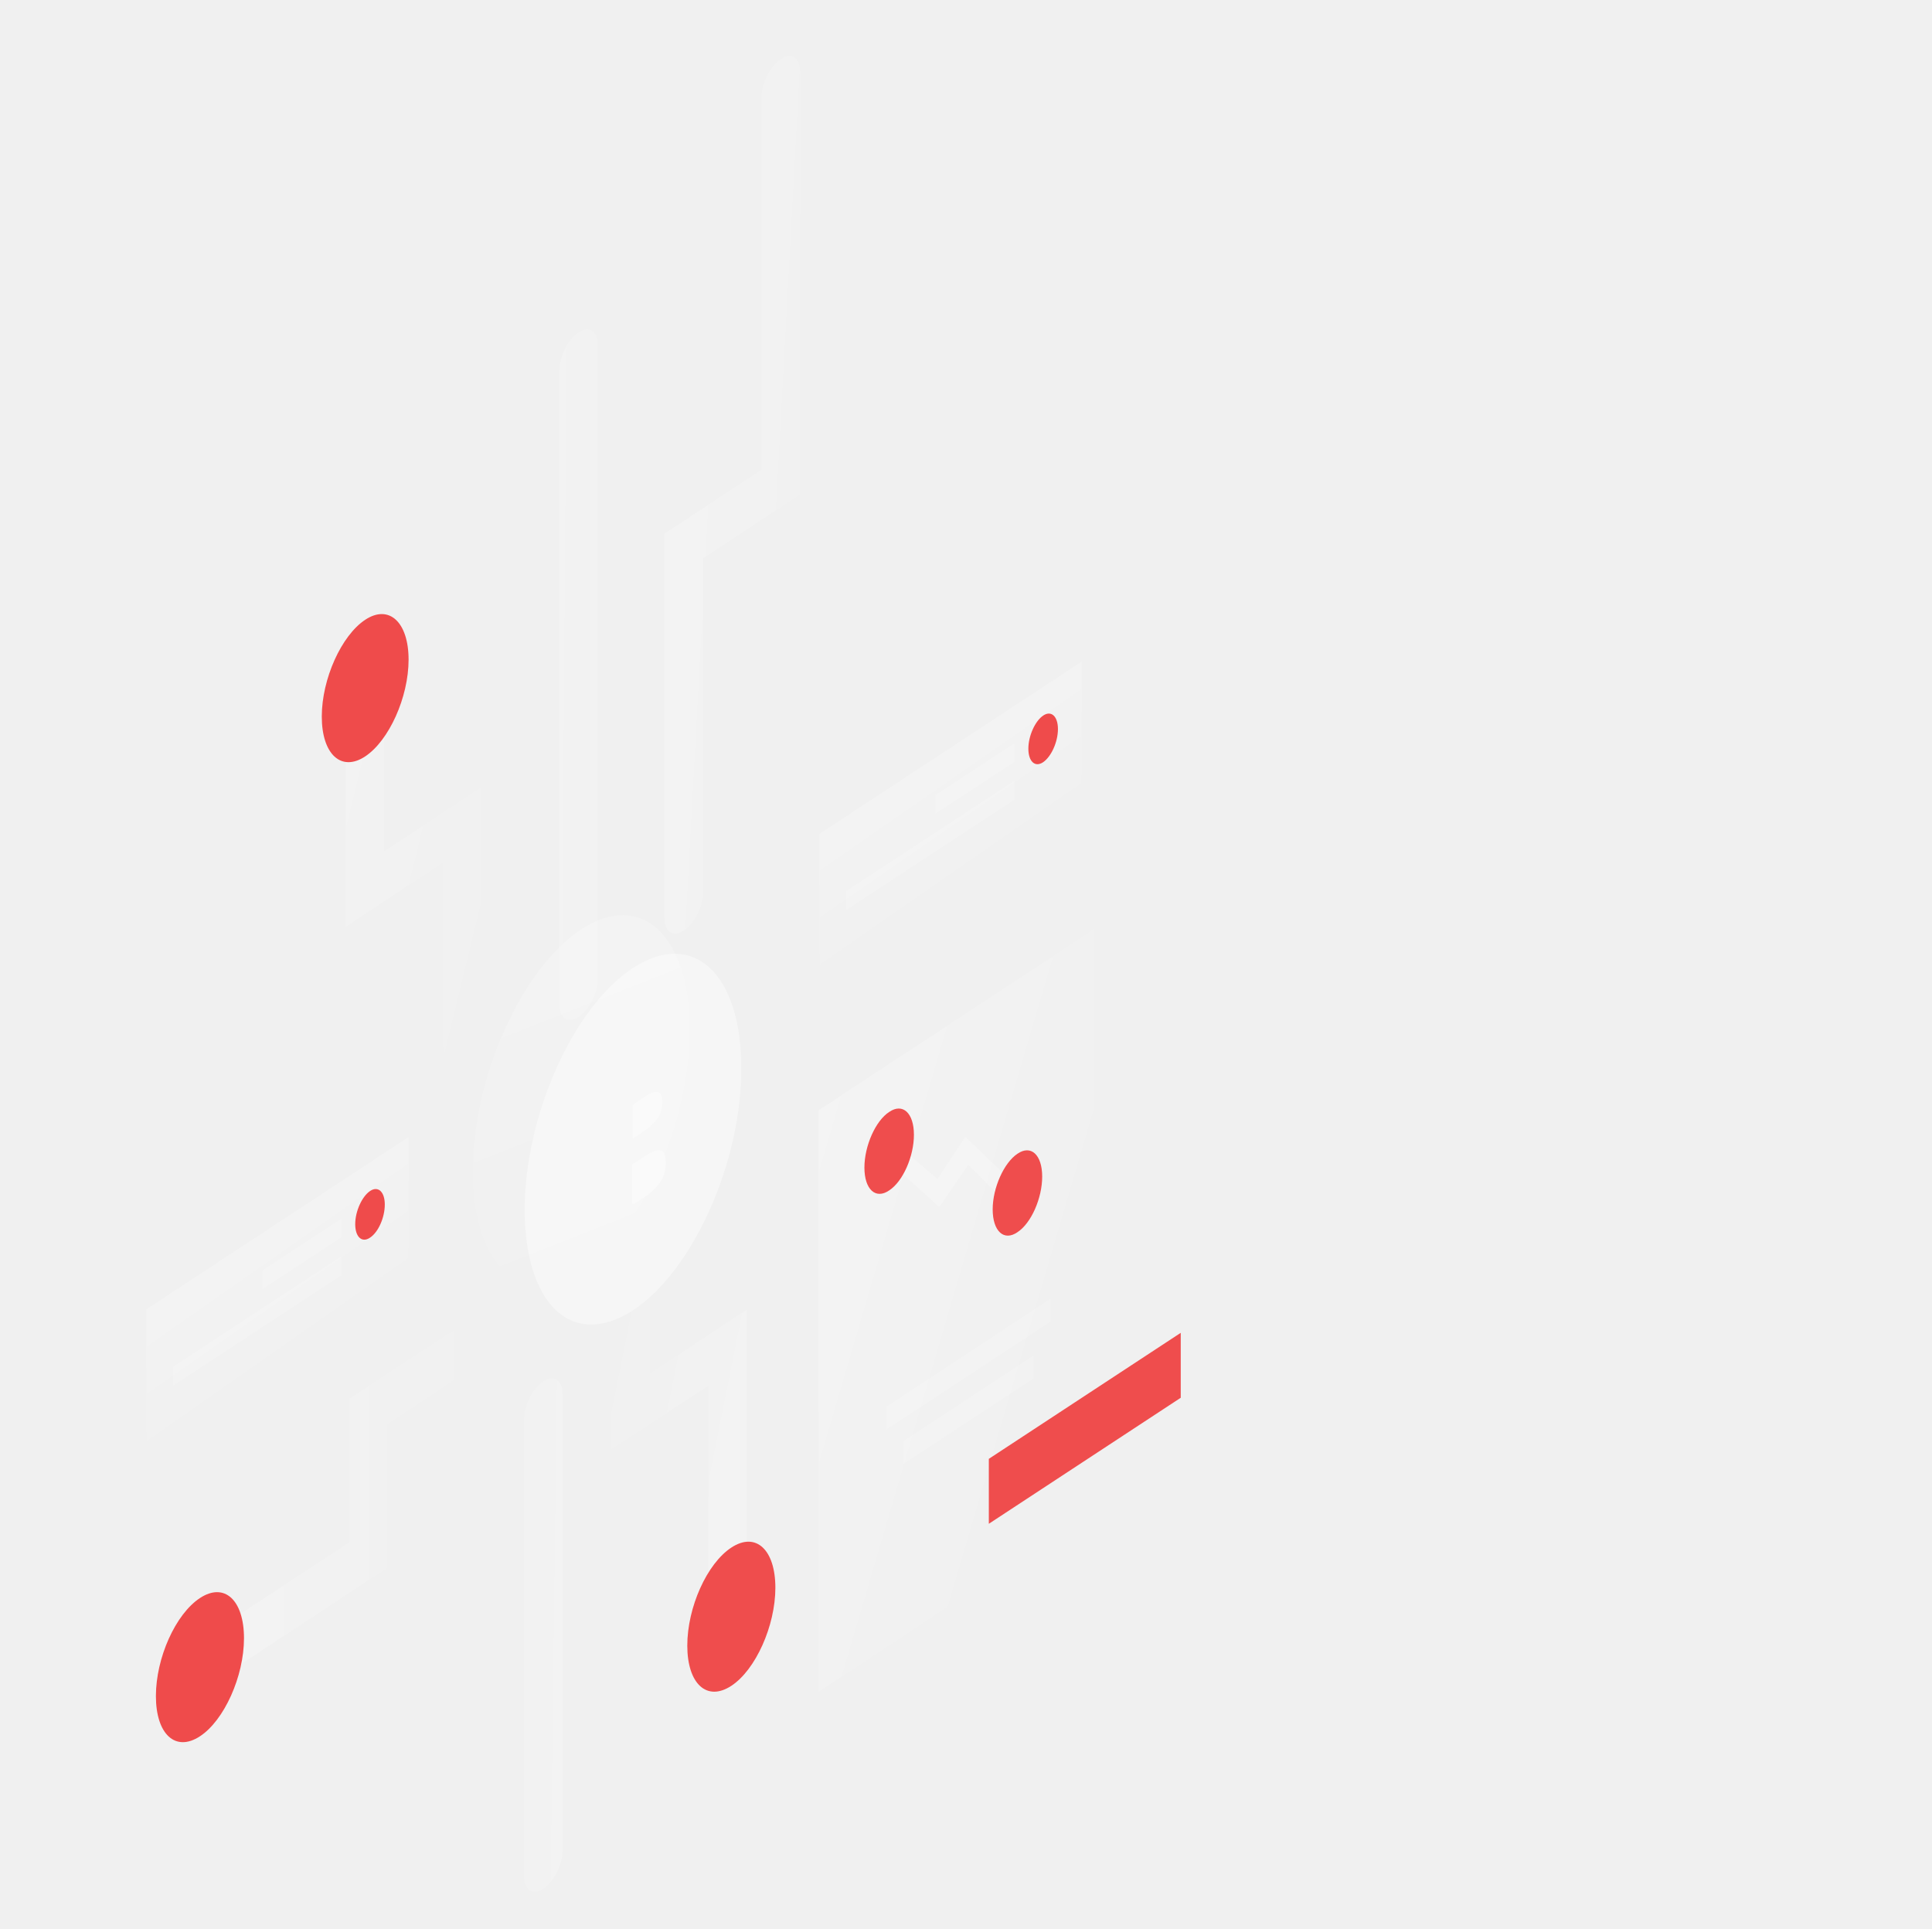
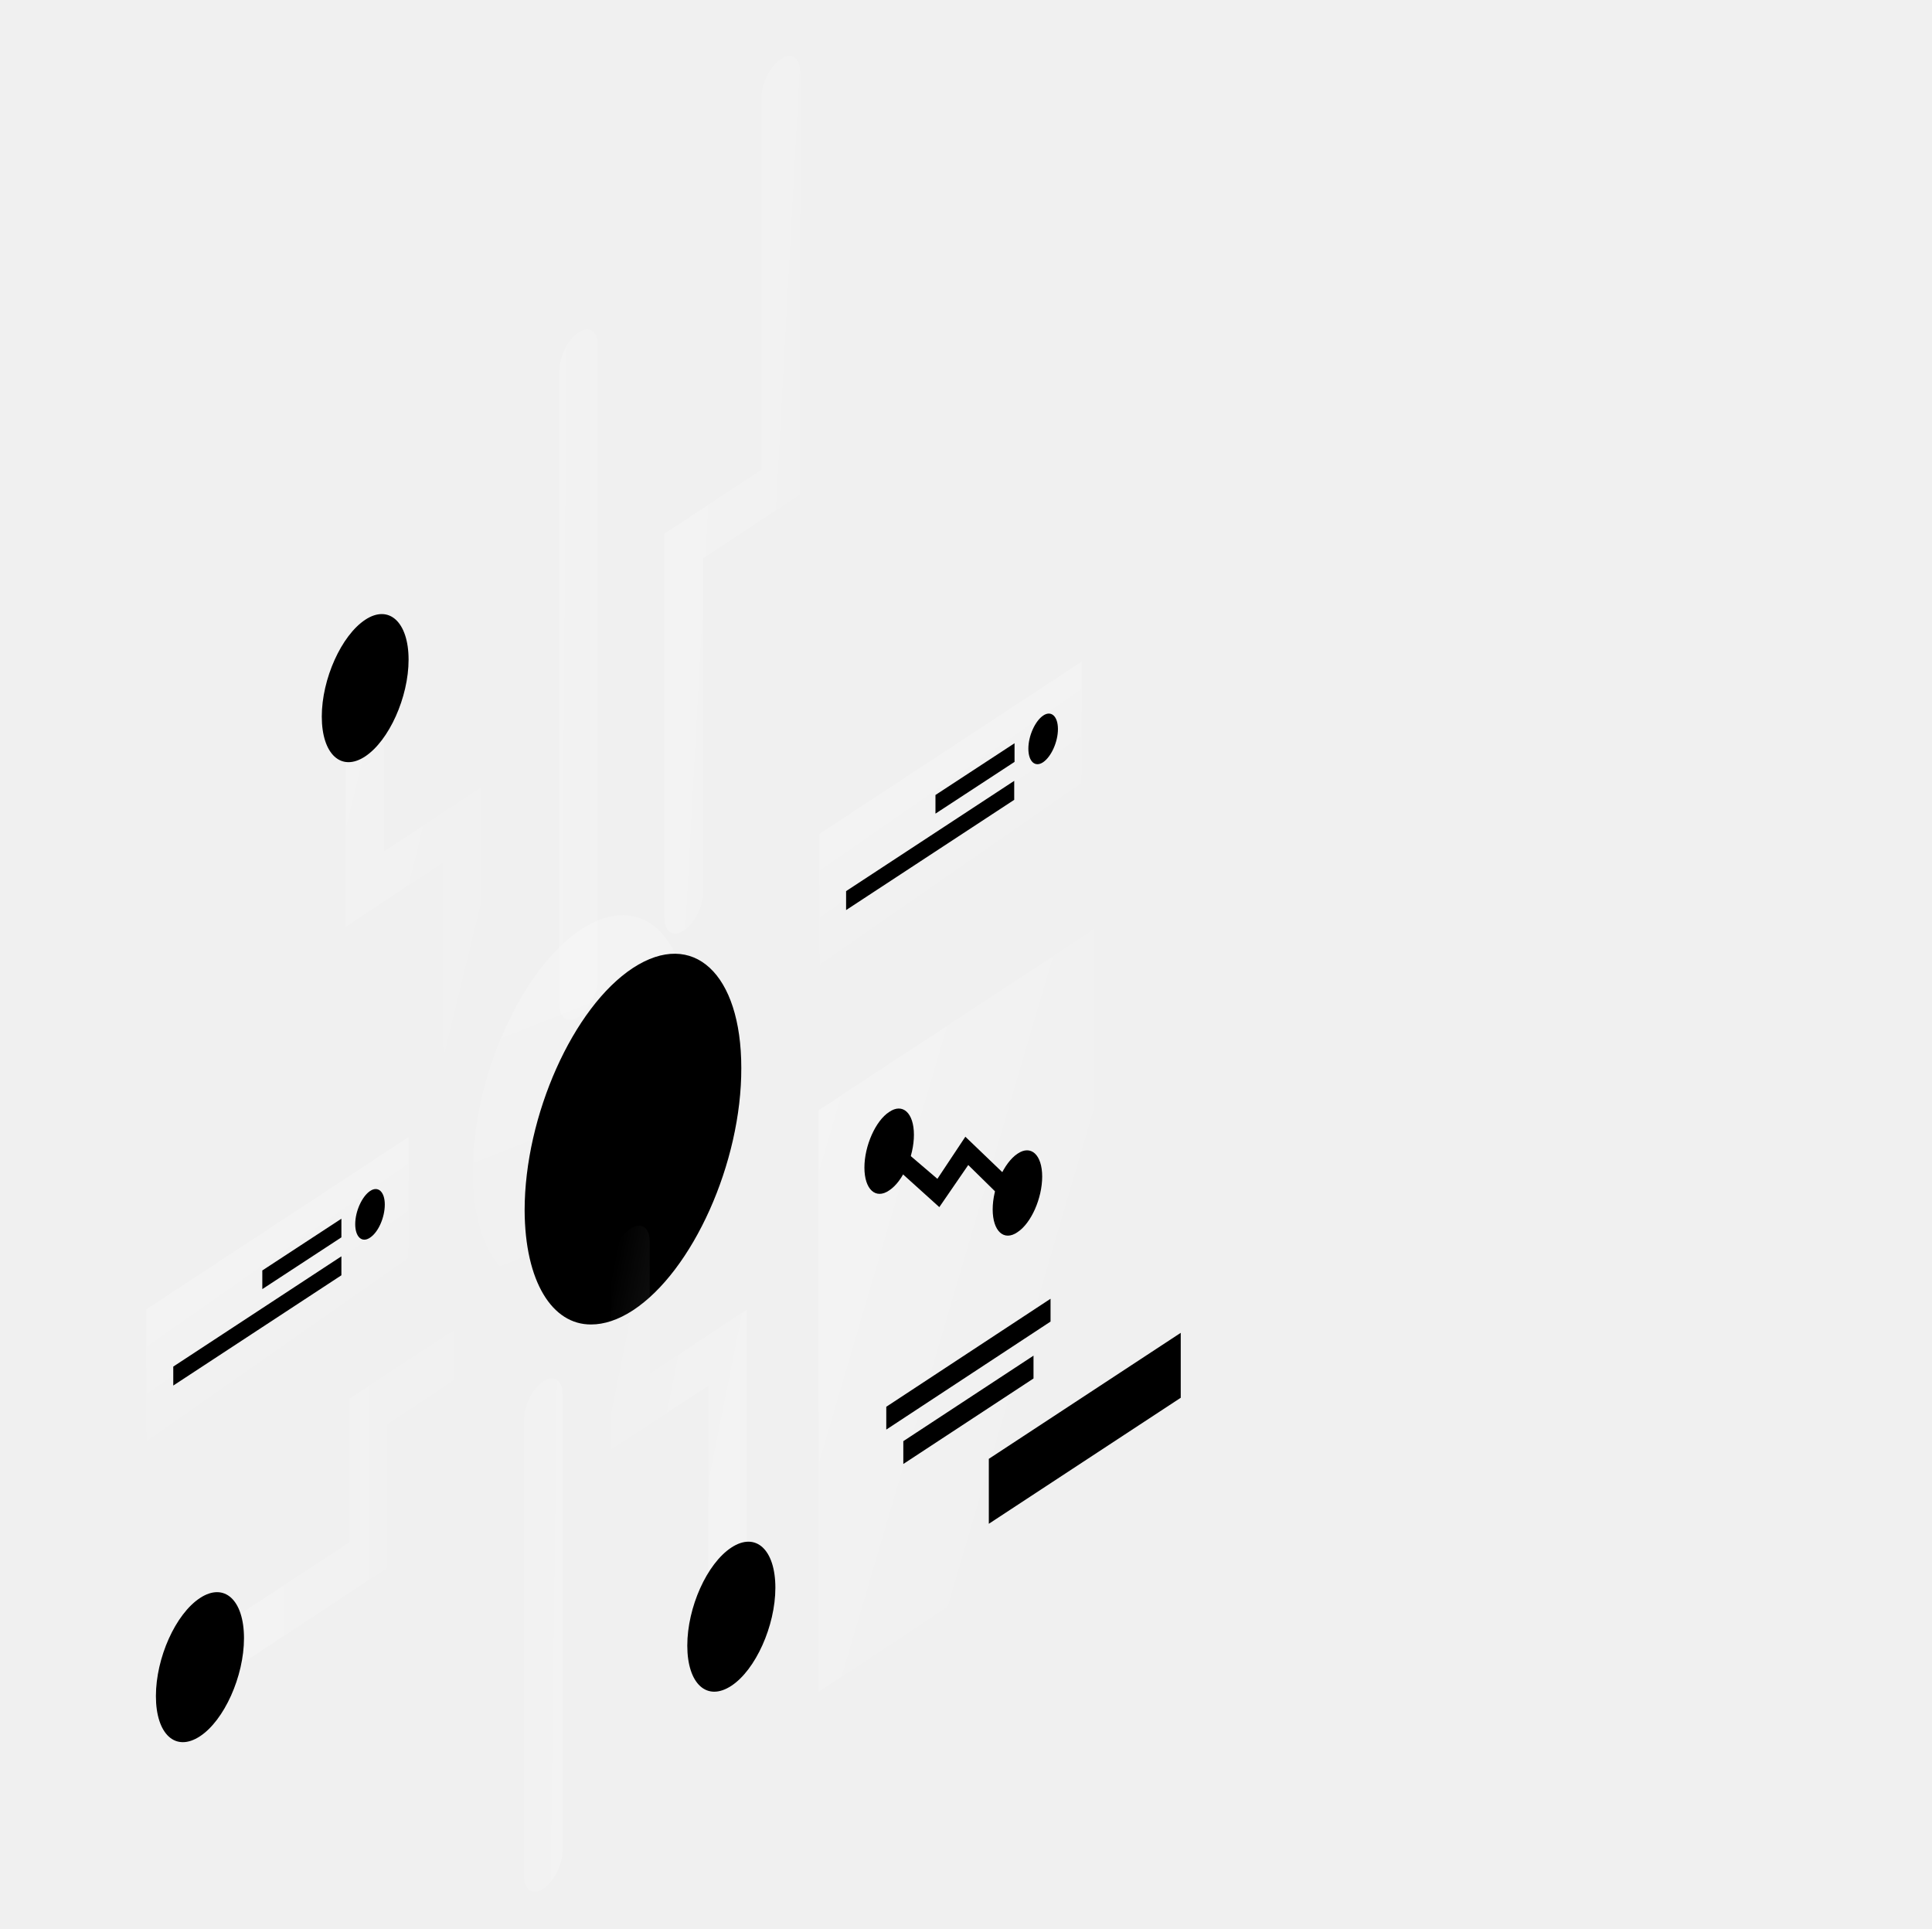
<svg xmlns="http://www.w3.org/2000/svg" version="1.1" id="Layer_1" x="0px" y="0px" viewBox="0 0 601 600" style="enable-background:new 0 0 601 600;" xml:space="preserve">
  <style type="text/css">
	.st0{opacity:0.2;fill:url(#Path_00000165214395297774067870000012060826538919646872_);enable-background:new    ;}
	.st1{opacity:0.4;fill:#FFFFFF;enable-background:new    ;}
	.st2{opacity:0.3;fill:url(#Path-4_00000152223357956788351400000012386211022981325750_);enable-background:new    ;}
	.st3{opacity:0.3;fill:url(#Path-5_00000029044072819538434180000011560947968913459632_);enable-background:new    ;}
	.st4{opacity:0.3;fill:url(#Path-6_00000047019917463185100820000011799844192997327518_);enable-background:new    ;}
	.st5{fill:#EF4D4D;}
	.st6{opacity:0.3;fill:url(#Path-8_00000109748224555020500830000016888654979301645192_);enable-background:new    ;}
	.st7{fill:#EF4B4B;}
	.st8{opacity:0.3;fill:url(#Path-10_00000165230988105339917000000006395015777865160102_);enable-background:new    ;}
	.st9{opacity:0.3;fill:url(#Path-11_00000114782774078901444650000001287925566733398968_);enable-background:new    ;}
	.st10{opacity:0.3;fill:url(#Path-13_00000115477325260059302510000006279562593613550994_);enable-background:new    ;}
	.st11{opacity:0.15;fill:#FFFFFF;enable-background:new    ;}
	.st12{opacity:0.2;fill:#FFFFFF;enable-background:new    ;}
	.st13{opacity:0.2;fill:url(#Path-20_00000116935657665844024690000012297710940379371148_);enable-background:new    ;}
	.st14{opacity:0.2;fill:url(#Path-24_00000170242014342043772380000015507056938538898049_);enable-background:new    ;}
</style>
  <g id="Illustration" transform="translate(0 -0.408)">
    <linearGradient id="Path_00000031170319574124512240000014501666514653012644_" gradientUnits="userSpaceOnUse" x1="-658.216" y1="842.192" x2="-658.08" y2="841.675" gradientTransform="matrix(128.0003 0 0 -192.3094 84424.867 162260.078)">
      <stop offset="0" style="stop-color:#FFFFFF" />
      <stop offset="1" style="stop-color:#FFFFFF;stop-opacity:0" />
    </linearGradient>
    <path id="Path" style="opacity:0.2;fill:url(#Path_00000031170319574124512240000014501666514653012644_);enable-background:new    ;" d="   M147.1,364.9c0,29.4,15.1,43.3,33.7,31.1c18.7-12.2,33.7-46,33.7-75.4c0-29.4-15.1-43.3-33.7-31.1   C162.2,301.8,147,335.5,147.1,364.9z" />
-     <path id="Shape" class="st1" d="M163.2,376.9c0-29.4,15.1-63.2,33.7-75.4c18.7-12.2,33.7,1.7,33.7,31.1   c0.1,29.4-15.1,63.2-33.7,75.4c-4.6,3-9,4.4-13,4.4C171.8,412.5,163.3,399.1,163.2,376.9z" />
-     <path id="Path-2" class="st1" d="M200.1,352.4l-3.3,2.2v-10.4c0.6-0.5,1.2-0.9,1.8-1.3c0.7-0.5,1.3-0.9,1.9-1.3   c1.8-1.2,3.2-1.7,4.1-1.5s1.4,1.2,1.4,3.1c0,1.8-0.5,3.6-1.4,5C203.6,349.6,202.2,351,200.1,352.4z" />
-     <path id="Path-3" class="st1" d="M196.7,375v-12.4l4.3-2.8c2-1.3,3.4-1.8,4.5-1.5c1.1,0.2,1.6,1.4,1.6,3.7c0.1,2.3-0.6,4.6-1.9,6.4   c-1.4,1.9-3.1,3.4-5,4.6c-0.7,0.5-1.3,0.8-1.9,1.2C197.8,374.5,197.3,374.8,196.7,375z" />
+     <path id="Shape" className="st1" d="M163.2,376.9c0-29.4,15.1-63.2,33.7-75.4c18.7-12.2,33.7,1.7,33.7,31.1   c0.1,29.4-15.1,63.2-33.7,75.4c-4.6,3-9,4.4-13,4.4C171.8,412.5,163.3,399.1,163.2,376.9z" />
+     <path id="Path-2" className="st1" d="M200.1,352.4l-3.3,2.2v-10.4c0.6-0.5,1.2-0.9,1.8-1.3c0.7-0.5,1.3-0.9,1.9-1.3   c1.8-1.2,3.2-1.7,4.1-1.5s1.4,1.2,1.4,3.1c0,1.8-0.5,3.6-1.4,5C203.6,349.6,202.2,351,200.1,352.4z" />
+     <path id="Path-3" className="st1" d="M196.7,375v-12.4l4.3-2.8c2-1.3,3.4-1.8,4.5-1.5c1.1,0.2,1.6,1.4,1.6,3.7c0.1,2.3-0.6,4.6-1.9,6.4   c-1.4,1.9-3.1,3.4-5,4.6c-0.7,0.5-1.3,0.8-1.9,1.2C197.8,374.5,197.3,374.8,196.7,375z" />
    <linearGradient id="Path-4_00000179603746271923782860000005911900447215032462_" gradientUnits="userSpaceOnUse" x1="-659.034" y1="841.248" x2="-657.953" y2="840.919" gradientTransform="matrix(79.9015 0 0 -454.8379 52840.855 382708.125)">
      <stop offset="0" style="stop-color:#FFFFFF" />
      <stop offset="1" style="stop-color:#FFFFFF;stop-opacity:0" />
    </linearGradient>
    <path id="Path-4" style="opacity:0.3;fill:url(#Path-4_00000179603746271923782860000005911900447215032462_);enable-background:new    ;" d="   M242.9,18.8c-3.3,2.2-6,7.4-6,11.8v115.9l-30.2,19.9v119.6c0,4.3,2.7,6.1,6,3.9c3.3-2.2,6-7.4,6-11.8V174.1l30.2-19.9V22.6   C248.9,18.3,246.2,16.5,242.9,18.8z" />
    <linearGradient id="Path-5_00000177474128673080247460000014313876950737190791_" gradientUnits="userSpaceOnUse" x1="-657.845" y1="841.879" x2="-658.561" y2="842.3" gradientTransform="matrix(79.9015 0 0 -235.6915 52809.555 198923.234)">
      <stop offset="0" style="stop-color:#FFFFFF" />
      <stop offset="1" style="stop-color:#FFFFFF;stop-opacity:0" />
    </linearGradient>
    <path id="Path-5" style="opacity:0.3;fill:url(#Path-5_00000177474128673080247460000014313876950737190791_);enable-background:new    ;" d="   M226.4,522.2c-3.3,2.2-6,0.4-6-3.9v-86.9l-30.3,19.9v-56.9c0-4.3,2.7-9.6,6-11.8c3.3-2.2,6-0.4,6,3.9v41.2l30.2-19.9v102.5   C232.4,514.8,229.7,520.1,226.4,522.2z" />
    <linearGradient id="Path-6_00000011719617603697709000000013470245746598908300_" gradientUnits="userSpaceOnUse" x1="-658.194" y1="841.411" x2="-654.834" y2="841.044" gradientTransform="matrix(22.6 0 0 -357.8915 15017.2 301278.406)">
      <stop offset="0" style="stop-color:#FFFFFF" />
      <stop offset="1" style="stop-color:#FFFFFF;stop-opacity:0" />
    </linearGradient>
    <path id="Path-6" style="opacity:0.3;fill:url(#Path-6_00000011719617603697709000000013470245746598908300_);enable-background:new    ;" d="   M180,103.8c-3.3,2.2-6,7.4-6,11.8v197.2c0,4.3,2.7,6.1,6,3.9c3.3-2.2,6-7.4,6-11.8V107.7C185.9,103.4,183.2,101.6,180,103.8z" />
-     <path id="Path-7" class="st5" d="M213.8,512.3c0,11.9,6.1,17.5,13.7,12.5c7.5-4.9,13.7-18.6,13.7-30.5s-6.1-17.5-13.7-12.5   S213.8,500.4,213.8,512.3z" />
+     <path id="Path-7" className="st5" d="M213.8,512.3c0,11.9,6.1,17.5,13.7,12.5c7.5-4.9,13.7-18.6,13.7-30.5s-6.1-17.5-13.7-12.5   S213.8,500.4,213.8,512.3z" />
    <linearGradient id="Path-8_00000040573484851272340780000011978543276691325865_" gradientUnits="userSpaceOnUse" x1="-657.98" y1="842.013" x2="-657.041" y2="841.404" gradientTransform="matrix(79.9 0 0 -213.5915 52651.801 180028.125)">
      <stop offset="0" style="stop-color:#FFFFFF" />
      <stop offset="1" style="stop-color:#FFFFFF;stop-opacity:0" />
    </linearGradient>
    <path id="Path-8" style="opacity:0.3;fill:url(#Path-8_00000040573484851272340780000011978543276691325865_);enable-background:new    ;" d="   M113.5,202.7c3.3-2.2,6-0.4,6,3.9v58.6l30.2-19.9v71.9c0,4.3-2.7,9.6-6,11.8c-3.3,2.2-6,0.4-6-3.9v-56.3l-30.2,19.9v-74.2   C107.6,210.1,110.2,204.9,113.5,202.7z" />
-     <path id="Path-9" class="st7" d="M100.1,223.3c0,11.8,6.1,17.3,13.5,12.4c7.4-4.9,13.5-18.4,13.5-30.1s-6.1-17.3-13.5-12.4   S100.1,211.6,100.1,223.3z" />
+     <path id="Path-9" className="st7" d="M100.1,223.3c0,11.8,6.1,17.3,13.5,12.4c7.4-4.9,13.5-18.4,13.5-30.1s-6.1-17.3-13.5-12.4   S100.1,211.6,100.1,223.3z" />
    <linearGradient id="Path-10_00000051384427713220748910000007413342476876590499_" gradientUnits="userSpaceOnUse" x1="-658.316" y1="842.29" x2="-657.721" y2="842.29" gradientTransform="matrix(200 0 0 -206.1712 131699.312 174121.734)">
      <stop offset="0" style="stop-color:#FFFFFF" />
      <stop offset="1" style="stop-color:#FFFFFF;stop-opacity:0" />
    </linearGradient>
    <path id="Path-10" style="opacity:0.3;fill:url(#Path-10_00000051384427713220748910000007413342476876590499_);enable-background:new    ;" d="   M55.7,522.8c0-4.3,2.7-9.6,6-11.8l46.9-30.8v-44.7l46.6-30.6c3.3-2.2,6-0.4,6,3.9s-2.7,9.6-6,11.8l-34.7,22.8v44.7l-58.8,38.7   C58.4,529,55.7,527.2,55.7,522.8z" />
    <linearGradient id="Path-11_00000138540901507271329510000008345762975771389847_" gradientUnits="userSpaceOnUse" x1="-654.861" y1="841.908" x2="-657.295" y2="842.265" gradientTransform="matrix(22.6 0 0 -266.1736 14996.3 224650.141)">
      <stop offset="0" style="stop-color:#FFFFFF" />
      <stop offset="1" style="stop-color:#FFFFFF;stop-opacity:0" />
    </linearGradient>
    <path id="Path-11" style="opacity:0.3;fill:url(#Path-11_00000138540901507271329510000008345762975771389847_);enable-background:new    ;" d="   M169,587.9c3.3-2.2,6-7.4,6-11.8V434c0-4.3-2.7-6.1-6-3.9c-3.3,2.2-6,7.4-6,11.8V584C163,588.3,165.7,590.1,169,587.9z" />
-     <path id="Path-12" class="st7" d="M48.5,528c0,11.9,6.1,17.5,13.7,12.5c7.5-4.9,13.7-18.6,13.7-30.5s-6.1-17.5-13.7-12.5   C54.6,502.5,48.5,516.1,48.5,528z" />
+     <path id="Path-12" className="st7" d="M48.5,528c0,11.9,6.1,17.5,13.7,12.5c7.5-4.9,13.7-18.6,13.7-30.5s-6.1-17.5-13.7-12.5   C54.6,502.5,48.5,516.1,48.5,528z" />
    <linearGradient id="Path-13_00000103266437171356357780000016966957998289632696_" gradientUnits="userSpaceOnUse" x1="-659.204" y1="841.767" x2="-658.718" y2="841.421" gradientTransform="matrix(162.8 0 0 -395.6 107561.898 333317.625)">
      <stop offset="0" style="stop-color:#FFFFFF" />
      <stop offset="1" style="stop-color:#FFFFFF;stop-opacity:0" />
    </linearGradient>
    <path id="Path-13" style="opacity:0.3;fill:url(#Path-13_00000103266437171356357780000016966957998289632696_);enable-background:new    ;" d="   M340.4,289.4l-85.8,56.4v180.9l85.8-56.4V289.4z" />
-     <path id="Path-14" class="st11" d="M326.8,404.4L275.7,438v7.1l51.1-33.6V404.4z" />
-     <path id="Path-15" class="st11" d="M321.5,422.1L281,448.7v7.1l40.5-26.6V422.1z" />
-     <path id="Path-16" class="st5" d="M307.6,454.2l59.7-39.2v20.2l-59.7,39.2V454.2z" />
-     <path id="Path-17" class="st12" d="M278.9,363.9l13.3,12l9-13.1l11.7,11.5l4.6-3.8L300.3,354l-8.7,13.1l-9.6-8.2L278.9,363.9z" />
-     <path id="Path-18" class="st5" d="M268.9,363.6c0,6.8,3.5,10,7.7,7.1c4.3-2.8,7.7-10.6,7.7-17.3c0-6.8-3.5-10-7.7-7.1   C272.4,349,268.9,356.8,268.9,363.6z" />
-     <path id="Path-19" class="st5" d="M308.8,376.6c0,6.8,3.5,10,7.7,7.1c4.3-2.8,7.7-10.6,7.7-17.3c0-6.8-3.5-10-7.7-7.1   C312.3,362.1,308.8,369.9,308.8,376.6z" />
+     <path id="Path-14" className="st11" d="M326.8,404.4L275.7,438v7.1l51.1-33.6V404.4z" />
+     <path id="Path-15" className="st11" d="M321.5,422.1L281,448.7v7.1l40.5-26.6V422.1z" />
+     <path id="Path-16" className="st5" d="M307.6,454.2l59.7-39.2v20.2l-59.7,39.2V454.2z" />
+     <path id="Path-17" className="st12" d="M278.9,363.9l13.3,12l9-13.1l11.7,11.5l4.6-3.8L300.3,354l-8.7,13.1l-9.6-8.2L278.9,363.9z" />
+     <path id="Path-18" className="st5" d="M268.9,363.6c0,6.8,3.5,10,7.7,7.1c4.3-2.8,7.7-10.6,7.7-17.3c0-6.8-3.5-10-7.7-7.1   C272.4,349,268.9,356.8,268.9,363.6z" />
+     <path id="Path-19" className="st5" d="M308.8,376.6c0,6.8,3.5,10,7.7,7.1c4.3-2.8,7.7-10.6,7.7-17.3c0-6.8-3.5-10-7.7-7.1   C312.3,362.1,308.8,369.9,308.8,376.6z" />
    <linearGradient id="Path-20_00000024709636629333467690000007475753704259907003_" gradientUnits="userSpaceOnUse" x1="-657.726" y1="842.438" x2="-657.608" y2="842.253" gradientTransform="matrix(154.8 0 0 -170 101893.203 143603.766)">
      <stop offset="0" style="stop-color:#FFFFFF" />
      <stop offset="1" style="stop-color:#FFFFFF;stop-opacity:0" />
    </linearGradient>
    <path id="Path-20" style="opacity:0.2;fill:url(#Path-20_00000024709636629333467690000007475753704259907003_);enable-background:new    ;" d="   M45.5,407.7l81.6-53.6v48.4l-81.6,53.6V407.7z" />
-     <path id="Path-21" class="st11" d="M106.2,379.5l-24.6,16.1v5.8l24.6-16.1V379.5z" />
-     <path id="Path-22" class="st11" d="M106.2,391.2l-52.3,34.3v5.9l52.3-34.3V391.2z" />
-     <path id="Path-23" class="st7" d="M110.5,381.2c0,4,2.1,5.9,4.6,4.2c2.6-1.7,4.6-6.3,4.6-10.3c0-4-2.1-5.9-4.6-4.2   C112.6,372.6,110.5,377.2,110.5,381.2z" />
+     <path id="Path-21" className="st11" d="M106.2,379.5l-24.6,16.1v5.8l24.6-16.1V379.5z" />
+     <path id="Path-22" className="st11" d="M106.2,391.2l-52.3,34.3v5.9l52.3-34.3V391.2z" />
+     <path id="Path-23" className="st7" d="M110.5,381.2c0,4,2.1,5.9,4.6,4.2c2.6-1.7,4.6-6.3,4.6-10.3c0-4-2.1-5.9-4.6-4.2   C112.6,372.6,110.5,377.2,110.5,381.2z" />
    <linearGradient id="Path-24_00000012465281206368483280000018363906404334330772_" gradientUnits="userSpaceOnUse" x1="-658.939" y1="841.858" x2="-658.822" y2="841.673" gradientTransform="matrix(154.8 0 0 -170 102290.398 143357.266)">
      <stop offset="0" style="stop-color:#FFFFFF" />
      <stop offset="1" style="stop-color:#FFFFFF;stop-opacity:0" />
    </linearGradient>
    <path id="Path-24" style="opacity:0.2;fill:url(#Path-24_00000012465281206368483280000018363906404334330772_);enable-background:new    ;" d="   M254.9,259.8l81.6-53.6v48.4l-81.6,53.6V259.8z" />
-     <path id="Path-25" class="st11" d="M315.6,231.6L291,247.7v5.8l24.6-16.1V231.6z" />
-     <path id="Path-26" class="st11" d="M315.5,243.3l-52.3,34.3v5.9l52.3-34.3V243.3z" />
-     <path id="Path-27" class="st7" d="M319.9,233.3c0,4,2.1,5.9,4.6,4.2s4.6-6.3,4.6-10.3s-2.1-5.9-4.6-4.2   C322,224.7,319.9,229.3,319.9,233.3z" />
+     <path id="Path-25" className="st11" d="M315.6,231.6L291,247.7v5.8l24.6-16.1V231.6z" />
+     <path id="Path-26" className="st11" d="M315.5,243.3l-52.3,34.3v5.9l52.3-34.3V243.3z" />
+     <path id="Path-27" className="st7" d="M319.9,233.3c0,4,2.1,5.9,4.6,4.2s4.6-6.3,4.6-10.3s-2.1-5.9-4.6-4.2   C322,224.7,319.9,229.3,319.9,233.3z" />
  </g>
</svg>
